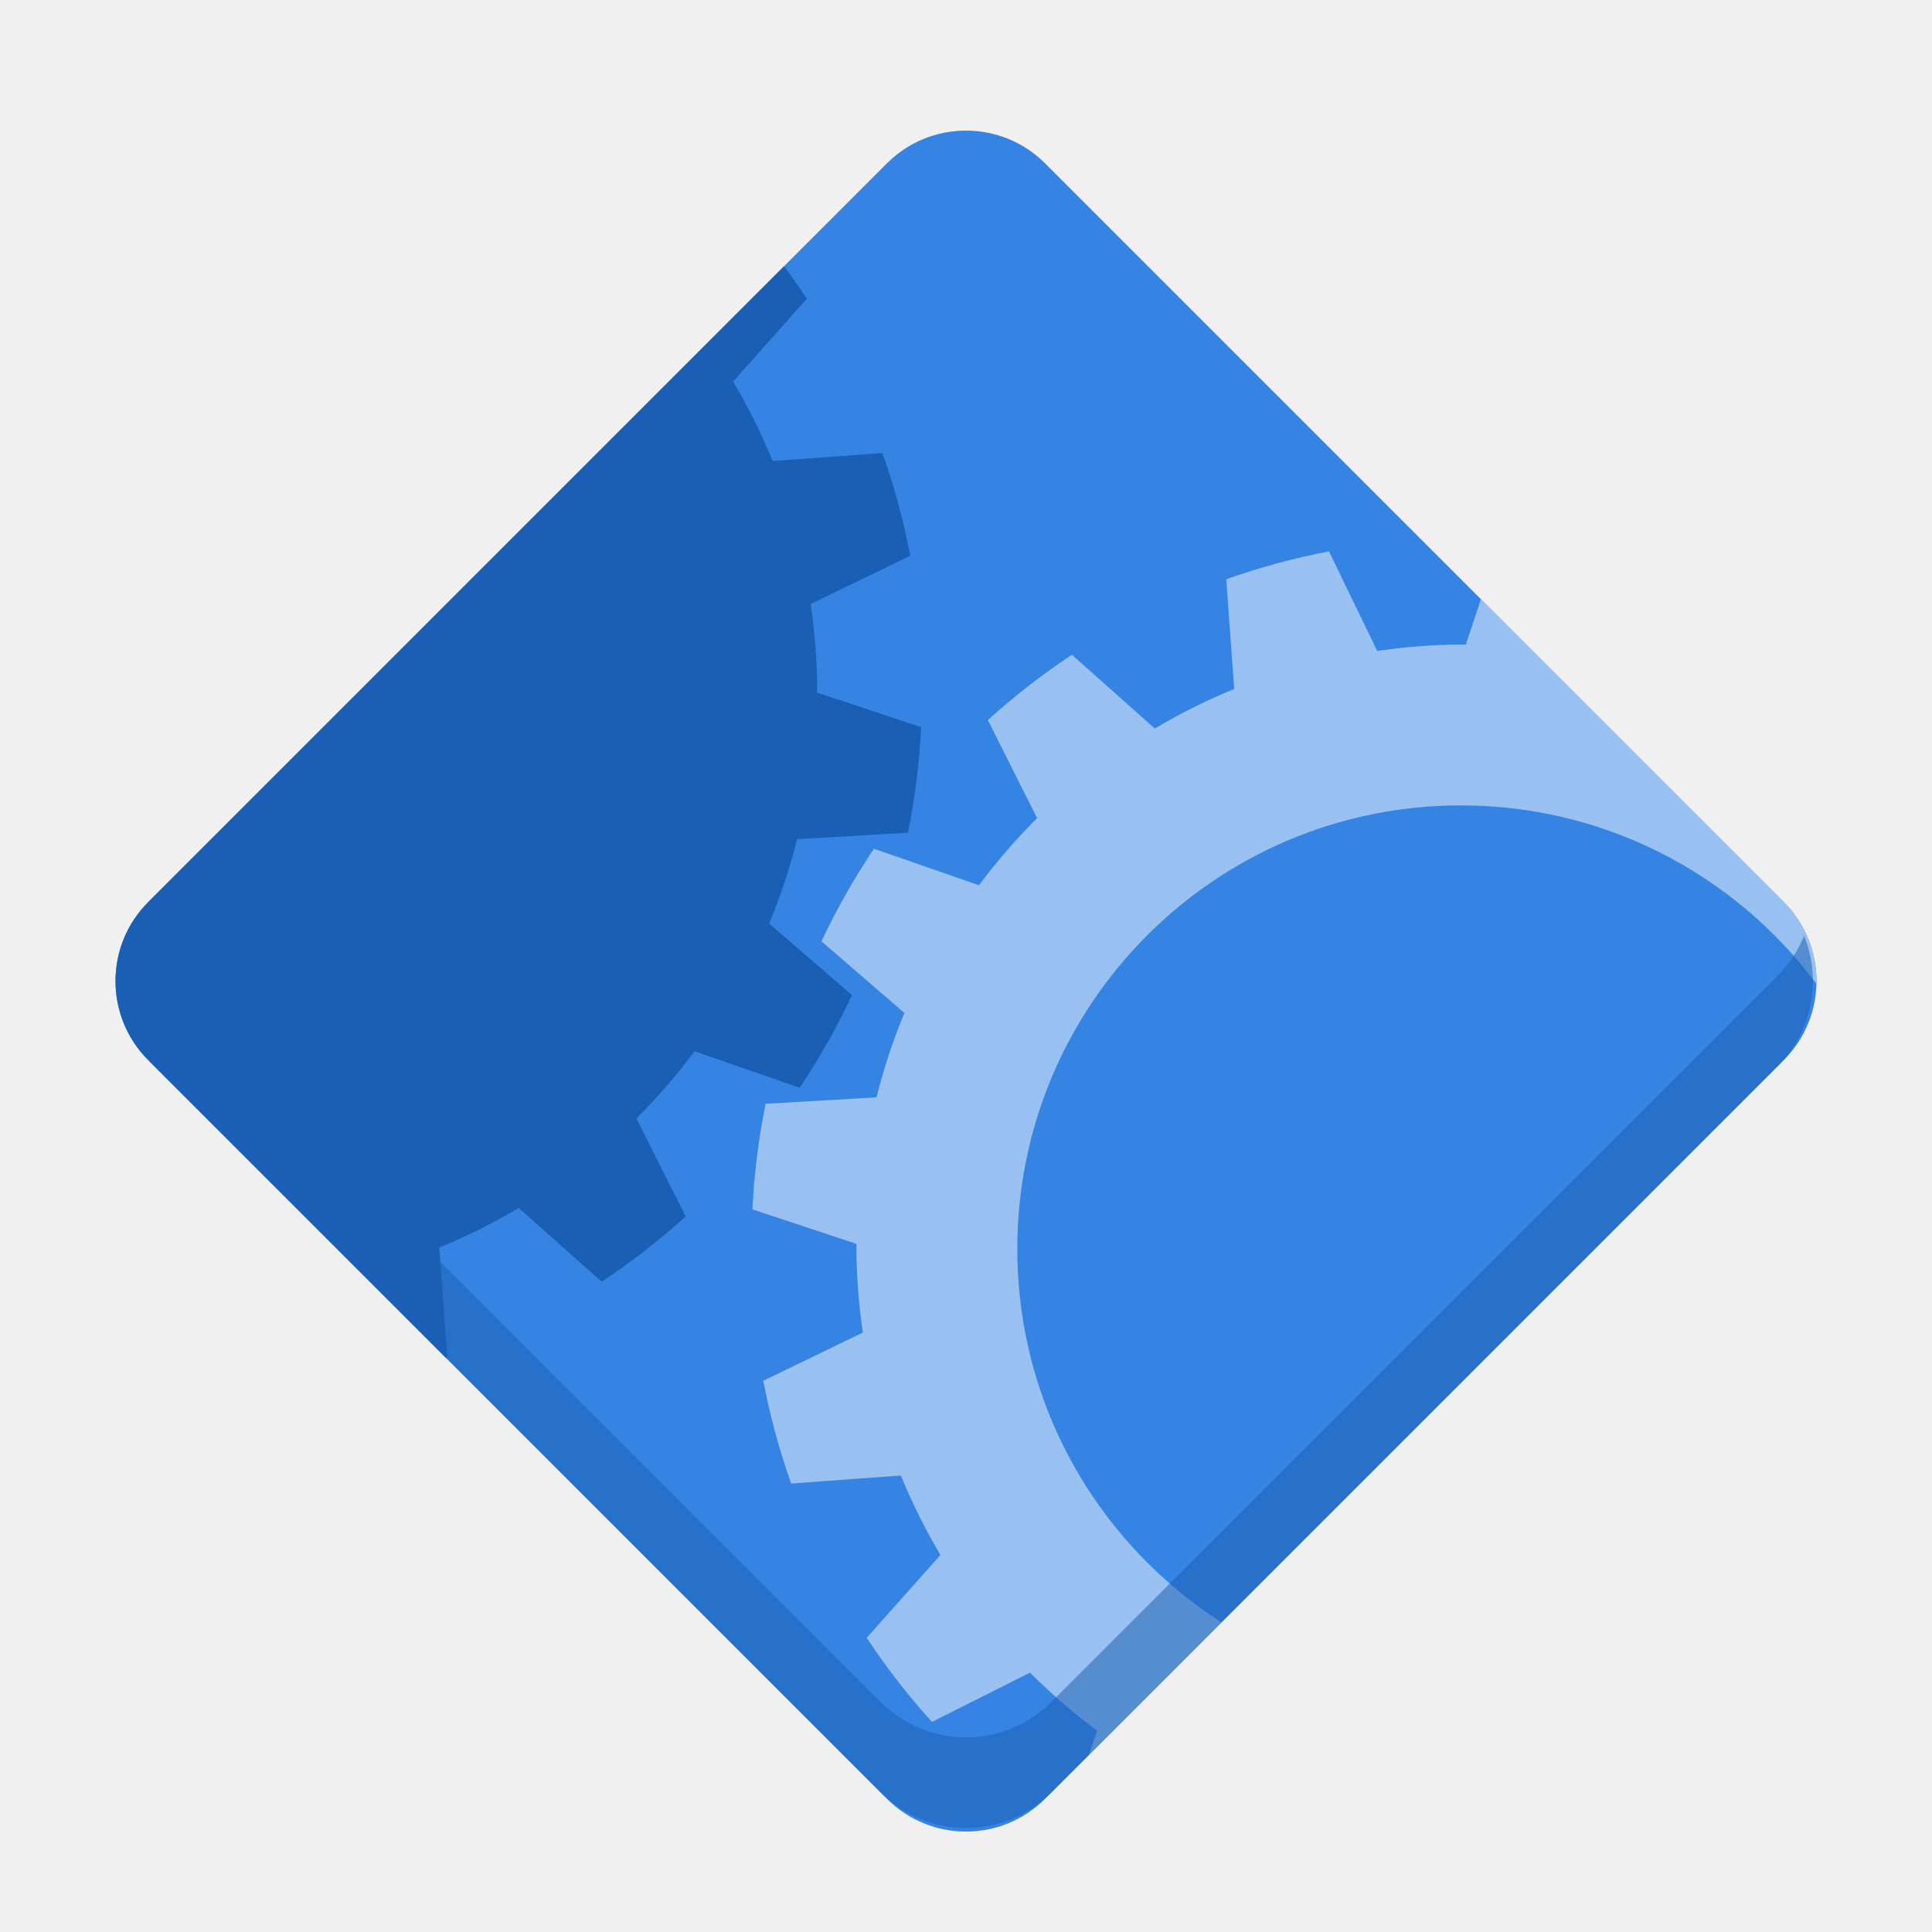
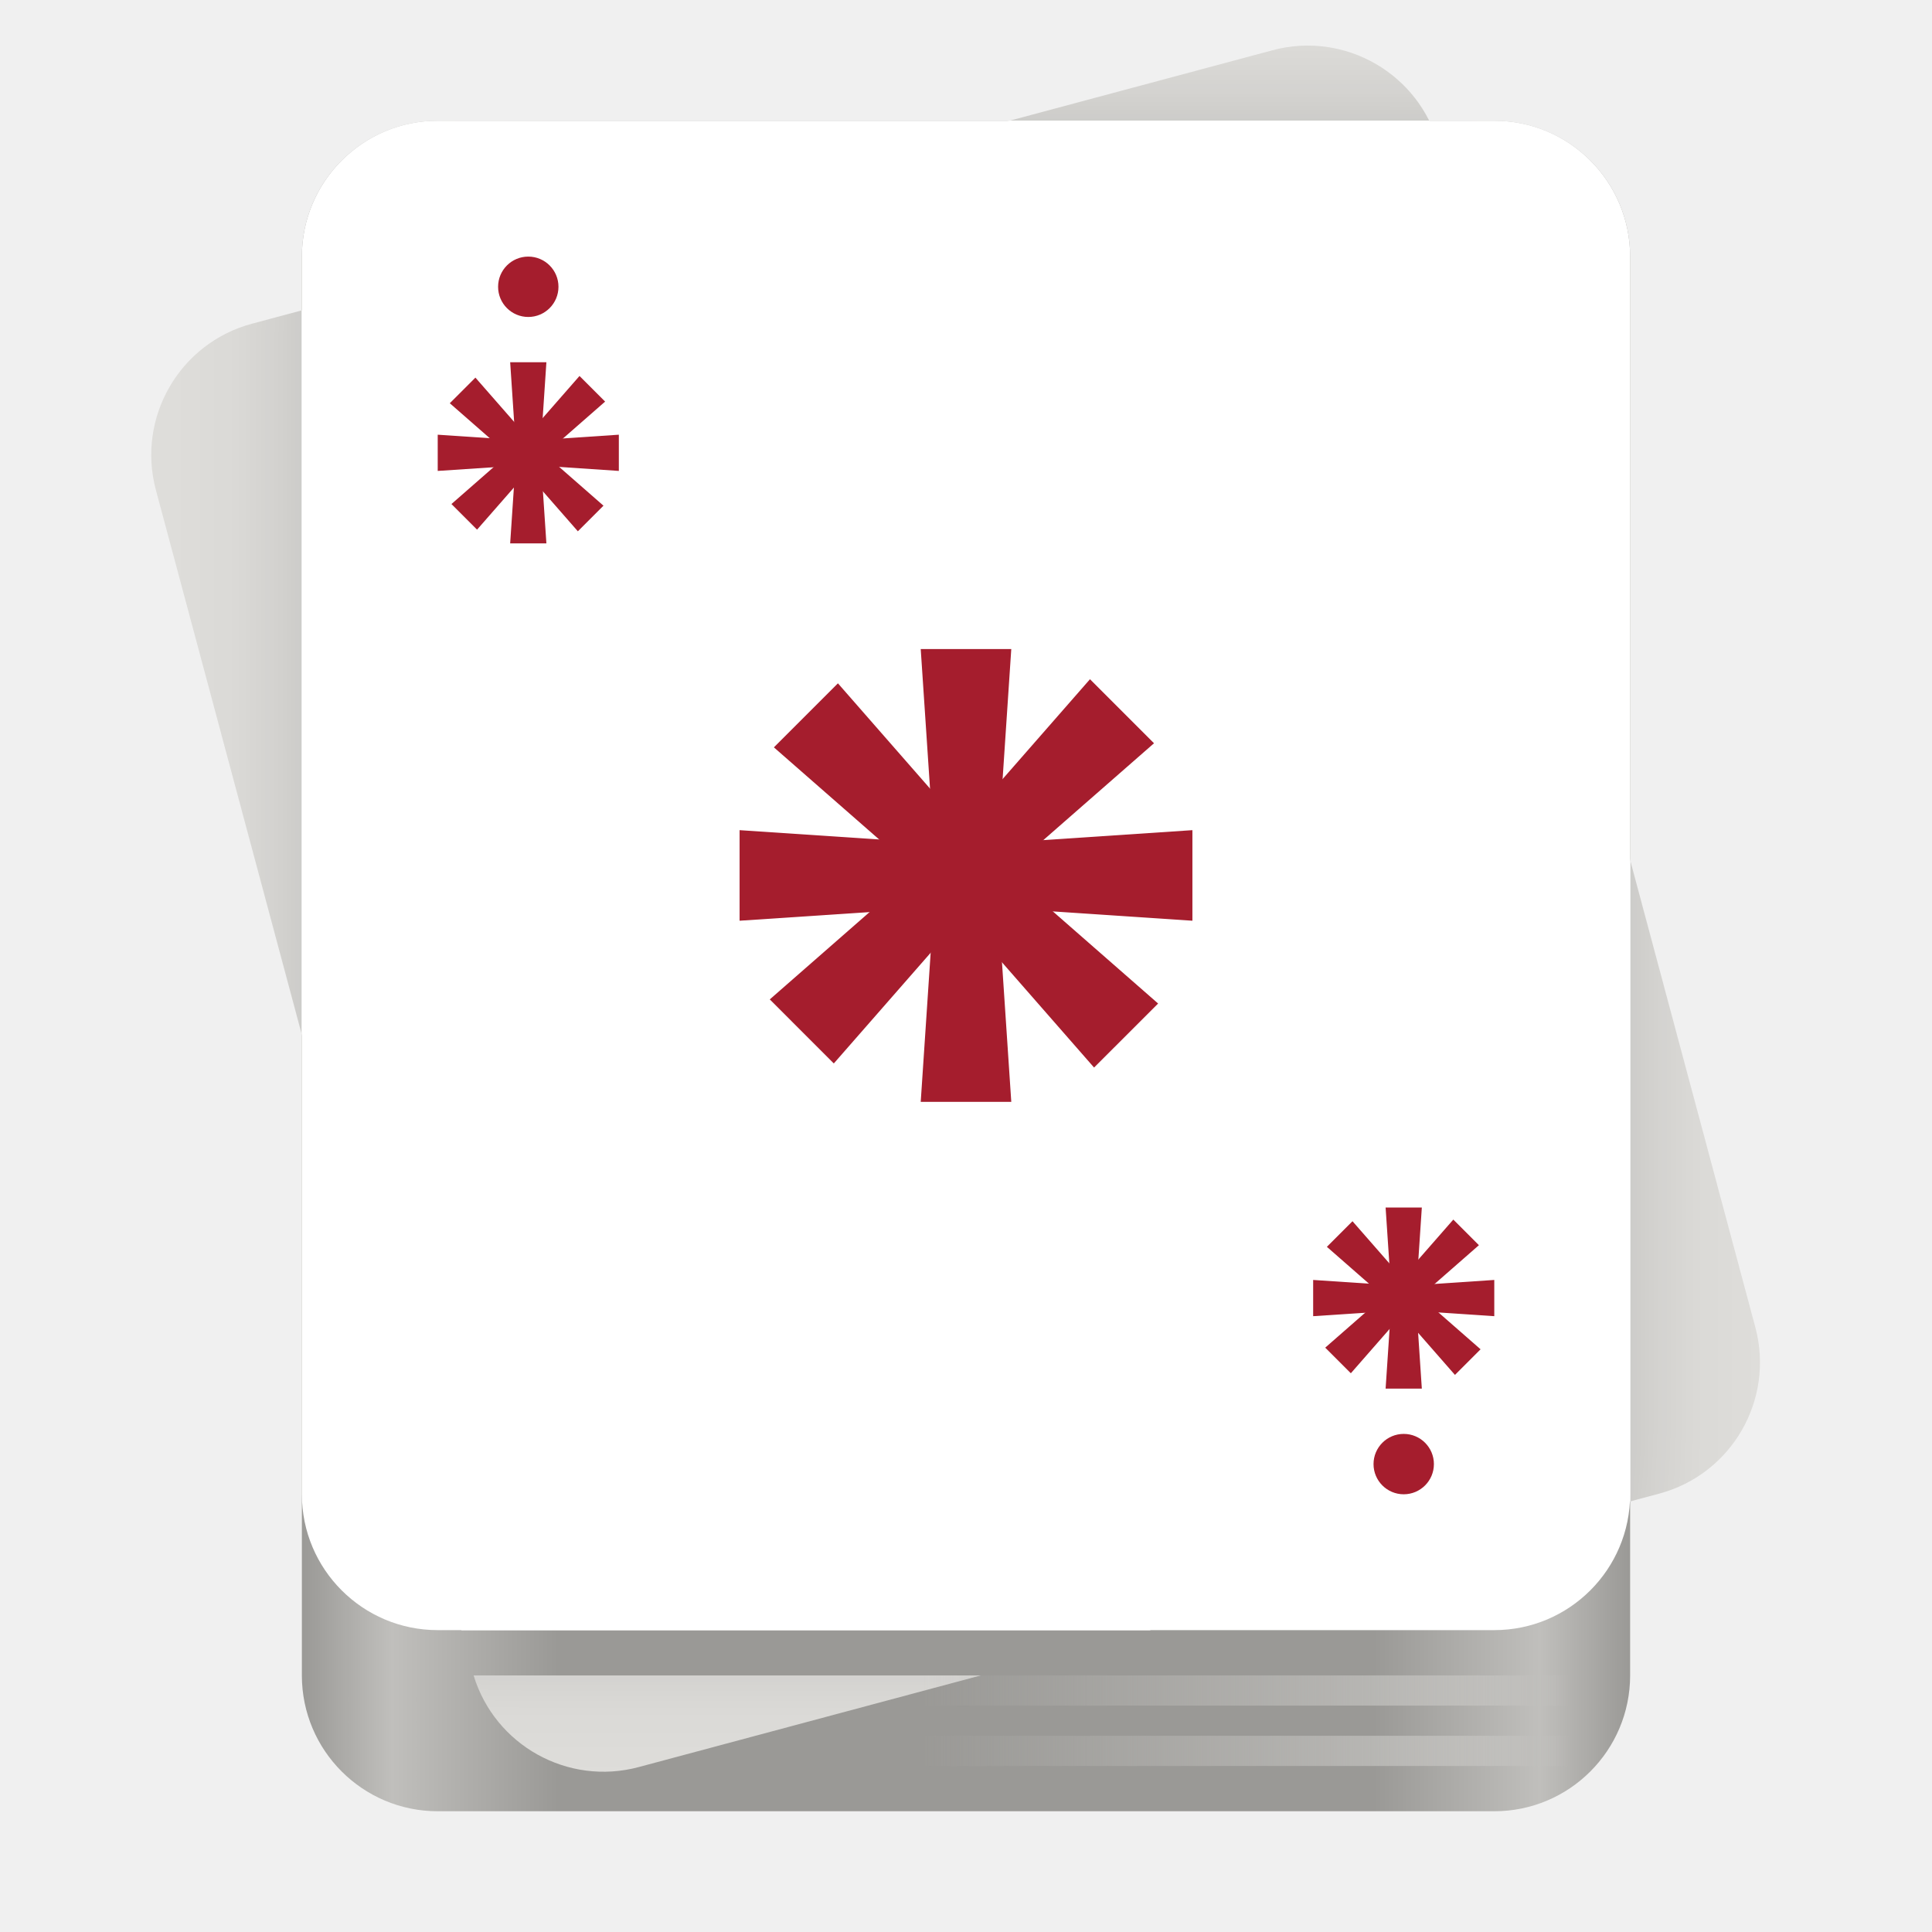
- <svg xmlns="http://www.w3.org/2000/svg" width="33.75mm" height="33.75mm" viewBox="0 0 33.75 33.75" version="1.1" id="svg974">
-   <defs id="defs968">
-     <clipPath clipPathUnits="userSpaceOnUse" id="clipPath18689">
-       <rect clip-path="none" transform="rotate(45)" ry="32" rx="32" y="123.999" x="486.037" height="362.943" width="362.943" id="rect18691" style="display:inline;opacity:1;vector-effect:none;fill:#4a86cf;fill-opacity:1;stroke:none;stroke-width:26.067;stroke-linecap:butt;stroke-linejoin:miter;stroke-miterlimit:4;stroke-dasharray:none;stroke-dashoffset:0;stroke-opacity:1;marker:none;marker-start:none;marker-mid:none;marker-end:none;paint-order:normal;enable-background:new" />
-     </clipPath>
-     <clipPath clipPathUnits="userSpaceOnUse" id="clipPath18689-3">
-       <rect clip-path="none" transform="rotate(45)" ry="32" rx="32" y="123.999" x="486.037" height="362.943" width="362.943" id="rect18691-6" style="display:inline;opacity:1;vector-effect:none;fill:#4a86cf;fill-opacity:1;stroke:none;stroke-width:26.067;stroke-linecap:butt;stroke-linejoin:miter;stroke-miterlimit:4;stroke-dasharray:none;stroke-dashoffset:0;stroke-opacity:1;marker:none;marker-start:none;marker-mid:none;marker-end:none;paint-order:normal;enable-background:new" />
-     </clipPath>
+ <svg xmlns="http://www.w3.org/2000/svg" width="128" height="128" fill="none">
+   <rect x="20" y="8" width="88" height="112" rx="9" fill="url(#a)" />
+   <path fill-rule="evenodd" clip-rule="evenodd" d="M16.693 21.447a9 9 0 0 0-6.364 11.022L30.568 108h45.61l33.753-9.044a9 9 0 0 0 6.364-11.023L95.331 9.693A9 9 0 0 0 84.308 3.33L16.693 21.447ZM64.983 111H31.377a9 9 0 0 0 10.94 6.073L64.982 111Z" fill="#DEDDDA" />
+   <mask id="c" style="mask-type:alpha" maskUnits="userSpaceOnUse" x="10" y="3" width="107" height="115">
+     <path fill-rule="evenodd" clip-rule="evenodd" d="M16.693 21.447a9 9 0 0 0-6.364 11.022L30.568 108h45.61l33.753-9.044a9 9 0 0 0 6.364-11.023L95.331 9.693A9 9 0 0 0 84.308 3.33L16.693 21.447ZM64.983 111H31.377a9 9 0 0 0 10.94 6.073L64.982 111Z" fill="#DEDDDA" />
+   </mask>
+   <g filter="url(#b)" mask="url(#c)">
+     <rect x="20" y="8" width="88" height="101" rx="9" fill="#fff" />
+   </g>
+   <rect x="20" y="8" width="88" height="100" rx="9" fill="#fff" />
+   <path fill-rule="evenodd" clip-rule="evenodd" d="m61 73 1-15-1-15h6l-1 15 1 15h-6Z" fill="#A51D2D" />
+   <path fill-rule="evenodd" clip-rule="evenodd" d="m49 55 15 1 15-1v6l-15-1-15 1v-6Z" fill="#A51D2D" />
+   <path fill-rule="evenodd" clip-rule="evenodd" d="m55.515 45.272 9.9 11.314 11.313 9.9-4.243 4.242-9.9-11.314-11.313-9.9 4.243-4.242Z" fill="#A51D2D" />
+   <path fill-rule="evenodd" clip-rule="evenodd" d="m76.456 49.243-11.314 9.9-9.9 11.313L51 66.213l11.314-9.9L72.214 45l4.242 4.243ZM91.8 92l.4-6-.4-6h2.4l-.4 6 .4 6h-2.4Z" fill="#A51D2D" />
+   <path fill-rule="evenodd" clip-rule="evenodd" d="m87 84.8 6 .4 6-.4v2.4l-6-.4-6 .4v-2.4Z" fill="#A51D2D" />
+   <path fill-rule="evenodd" clip-rule="evenodd" d="m89.606 80.909 3.96 4.525 4.525 3.96-1.697 1.697-3.96-4.525-4.525-3.96 1.697-1.697Z" fill="#A51D2D" />
+   <path fill-rule="evenodd" clip-rule="evenodd" d="m97.982 82.497-4.525 3.96-3.96 4.525-1.697-1.697 4.526-3.96 3.96-4.525 1.696 1.697Z" fill="#A51D2D" />
+   <circle cx="2" cy="2" r="2" transform="matrix(1 0 0 -1 91 99)" fill="#A51D2D" />
+   <path fill-rule="evenodd" clip-rule="evenodd" d="m33.8 24 .4 6-.4 6h2.4l-.4-6 .4-6h-2.4Z" fill="#A51D2D" />
+   <path fill-rule="evenodd" clip-rule="evenodd" d="m29 31.2 6-.4 6 .4v-2.4l-6 .4-6-.4v2.4Z" fill="#A51D2D" />
+   <path fill-rule="evenodd" clip-rule="evenodd" d="m31.606 35.091 3.96-4.525 4.525-3.96-1.697-1.697-3.96 4.525-4.525 3.96 1.697 1.697Z" fill="#A51D2D" />
+   <path fill-rule="evenodd" clip-rule="evenodd" d="m39.982 33.503-4.525-3.96-3.96-4.525-1.697 1.697 4.525 3.96 3.96 4.525 1.697-1.697Z" fill="#A51D2D" />
+   <circle cx="35" cy="19" r="2" fill="#A51D2D" />
+   <path fill="url(#d)" d="M61 111h43v2H61z" />
+   <path fill="url(#e)" d="M61 115h43v2H61z" />
+   <defs>
+     <linearGradient id="a" x1="20" y1="120" x2="108" y2="120" gradientUnits="userSpaceOnUse">
+       <stop stop-color="#9A9996" />
+       <stop offset=".068" stop-color="#C0BFBC" />
+       <stop offset=".193" stop-color="#9A9996" />
+       <stop offset=".807" stop-color="#9A9996" />
+       <stop offset=".932" stop-color="#C0BFBC" />
+       <stop offset="1" stop-color="#9A9996" />
+     </linearGradient>
+     <linearGradient id="d" x1="61" y1="113" x2="104" y2="113" gradientUnits="userSpaceOnUse">
+       <stop stop-color="#C0BFBC" stop-opacity="0" />
+       <stop offset=".917" stop-color="#C0BFBC" />
+       <stop offset="1" stop-color="#C0BFBC" stop-opacity="0" />
+     </linearGradient>
+     <linearGradient id="e" x1="61" y1="117" x2="104" y2="117" gradientUnits="userSpaceOnUse">
+       <stop stop-color="#C0BFBC" stop-opacity="0" />
+       <stop offset=".917" stop-color="#C0BFBC" />
+       <stop offset="1" stop-color="#C0BFBC" stop-opacity="0" />
+     </linearGradient>
+     <filter id="b" x="12" y="0" width="104" height="117" filterUnits="userSpaceOnUse" color-interpolation-filters="sRGB">
+       <feFlood flood-opacity="0" result="BackgroundImageFix" />
+       <feColorMatrix in="SourceAlpha" values="0 0 0 0 0 0 0 0 0 0 0 0 0 0 0 0 0 0 127 0" result="hardAlpha" />
+       <feOffset />
+       <feGaussianBlur stdDeviation="4" />
+       <feComposite in2="hardAlpha" operator="out" />
+       <feColorMatrix values="0 0 0 0 0 0 0 0 0 0 0 0 0 0 0 0 0 0 0.15 0" />
+       <feBlend in2="BackgroundImageFix" result="effect1_dropShadow_1_2" />
+       <feBlend in="SourceGraphic" in2="effect1_dropShadow_1_2" result="shape" />
+     </filter>
  </defs>
-   <g id="layer1" transform="translate(-61.81982,-103.944)">
-     <g transform="matrix(0.2636723,0,0,0.2636723,61.81982,-529.397)" style="display:inline;stroke-width:0.25;enable-background:new" id="g1836">
-       <g transform="matrix(0.25,0,0,0.25,0,2295)" id="g18818" style="stroke-width:0.25">
-         <g style="stroke-width:0.27" transform="matrix(0.9260519,0,0,0.9260519,18.93073,50.87633)" id="g18590">
-           <g style="stroke-width:0.27" id="g18681" clip-path="url(#clipPath18689-3)">
-             <rect style="opacity:1;vector-effect:none;fill:#3584e4;fill-opacity:1;stroke:none;stroke-width:8.221;stroke-linecap:butt;stroke-linejoin:miter;stroke-miterlimit:4;stroke-dasharray:none;stroke-dashoffset:0;stroke-opacity:1;marker:none;marker-start:none;marker-mid:none;marker-end:none;paint-order:normal" id="rect18571" width="424" height="424" x="458.337" y="90.642" rx="10.092" ry="10.092" transform="matrix(0.6052817,0.6052817,-0.6052817,0.6052817,33.44063,99.07363)" clip-path="none" />
-             <circle style="opacity:1;vector-effect:none;fill:#f66151;fill-opacity:1;stroke:none;stroke-width:7.037;stroke-linecap:butt;stroke-linejoin:miter;stroke-miterlimit:4;stroke-dasharray:none;stroke-dashoffset:0;stroke-opacity:1;marker:none;marker-start:none;marker-mid:none;marker-end:none;paint-order:normal" id="path18706" cx="0" cy="0" r="0" transform="translate(0,-212)" />
-             <circle style="opacity:1;vector-effect:none;fill:#f66151;fill-opacity:1;stroke:none;stroke-width:7.037;stroke-linecap:butt;stroke-linejoin:miter;stroke-miterlimit:4;stroke-dasharray:none;stroke-dashoffset:0;stroke-opacity:1;marker:none;marker-start:none;marker-mid:none;marker-end:none;paint-order:normal" id="path18708" cx="0" cy="0" r="0" transform="translate(0,-212)" />
-             <path style="display:inline;opacity:1;vector-effect:none;fill:#98c1f1;fill-opacity:1;stroke:none;stroke-width:7.037;stroke-linecap:butt;stroke-linejoin:miter;stroke-miterlimit:4;stroke-dasharray:none;stroke-dashoffset:0;stroke-opacity:1;marker:none;marker-start:none;marker-mid:none;marker-end:none;paint-order:normal;enable-background:new" d="m 408.92,561.918 -9.886,29.829 a 172.971,172.971 0 0 0 -1.427,-0.071 172.971,172.971 0 0 0 -23.929,1.852 l -13.801,-28.501 a 203.293,203.293 0 0 0 -29.401,7.972 l 2.286,31.405 a 172.971,172.971 0 0 0 -22.732,11.319 l -23.718,-21.103 a 203.293,203.293 0 0 0 -24.059,18.674 l 14.099,28.073 a 172.971,172.971 0 0 0 -16.636,19.211 l -30.058,-10.448 a 203.293,203.293 0 0 0 -15.017,26.488 l 23.73,20.507 a 172.971,172.971 0 0 0 -7.985,24.143 l -31.73,1.849 a 203.293,203.293 0 0 0 -3.778,30.217 l 29.829,9.886 a 172.971,172.971 0 0 0 -0.071,1.427 172.971,172.971 0 0 0 1.852,23.929 l -28.501,13.801 a 203.293,203.293 0 0 0 7.972,29.401 l 31.405,-2.286 a 172.971,172.971 0 0 0 11.319,22.732 l -21.103,23.718 a 203.293,203.293 0 0 0 18.674,24.059 l 28.073,-14.099 a 172.971,172.971 0 0 0 19.211,16.636 l -10.448,30.058 a 203.293,203.293 0 0 0 26.488,15.017 l 20.507,-23.73 a 172.971,172.971 0 0 0 24.143,7.985 l 1.849,31.73 a 203.293,203.293 0 0 0 30.217,3.778 l 9.886,-29.829 a 172.971,172.971 0 0 0 1.427,0.071 172.971,172.971 0 0 0 23.929,-1.852 l 13.801,28.501 a 203.293,203.293 0 0 0 29.401,-7.972 l -2.286,-31.405 a 172.971,172.971 0 0 0 22.732,-11.319 l 23.718,21.103 A 203.293,203.293 0 0 0 532.96,916 l -14.099,-28.073 a 172.971,172.971 0 0 0 16.636,-19.211 l 30.058,10.448 a 203.293,203.293 0 0 0 15.017,-26.488 l -23.73,-20.507 a 172.971,172.971 0 0 0 7.985,-24.143 l 31.73,-1.849 a 203.293,203.293 0 0 0 3.778,-30.217 l -29.829,-9.886 a 172.971,172.971 0 0 0 0.071,-1.427 172.971,172.971 0 0 0 -1.852,-23.929 l 28.501,-13.801 a 203.293,203.293 0 0 0 -7.972,-29.401 l -31.405,2.286 a 172.971,172.971 0 0 0 -11.319,-22.732 l 21.103,-23.718 a 203.293,203.293 0 0 0 -18.674,-24.059 l -28.073,14.099 a 172.971,172.971 0 0 0 -19.211,-16.636 l 10.448,-30.058 A 203.293,203.293 0 0 0 485.636,581.681 l -20.507,23.73 a 172.971,172.971 0 0 0 -24.143,-7.985 l -1.849,-31.73 a 203.293,203.293 0 0 0 -30.217,-3.778 z M 397.607,637.722 A 126.926,126.926 0 0 1 524.532,764.647 126.926,126.926 0 0 1 397.607,891.572 126.926,126.926 0 0 1 270.682,764.647 126.926,126.926 0 0 1 397.607,637.722 Z" id="path18717-4" />
-             <path id="path18758" d="m 51.748,401.284 -9.886,29.829 c -0.476,-0.026 -0.951,-0.05 -1.427,-0.071 -8.01,0.062 -16.005,0.681 -23.929,1.852 L 2.706,404.392 c -9.986,1.918 -19.814,4.583 -29.401,7.972 l 2.286,31.405 c -7.844,3.211 -15.442,6.994 -22.732,11.319 l -23.718,-21.103 c -8.475,5.614 -16.518,11.857 -24.059,18.674 l 14.099,28.073 c -6.009,5.987 -11.569,12.408 -16.636,19.211 l -30.058,-10.448 c -5.661,8.442 -10.68,17.296 -15.017,26.488 l 23.73,20.507 c -3.25,7.841 -5.919,15.91 -7.985,24.143 l -31.73,1.849 c -2.013,9.964 -3.276,20.064 -3.778,30.217 l 29.829,9.886 c -0.026,0.476 -0.05,0.951 -0.071,1.427 0.062,8.01 0.681,16.005 1.852,23.929 l -28.501,13.801 c 1.918,9.986 4.583,19.814 7.972,29.401 l 31.405,-2.286 c 3.211,7.844 6.994,15.442 11.319,22.732 l -21.103,23.718 c 5.614,8.475 11.857,16.518 18.674,24.059 l 28.073,-14.099 c 5.987,6.009 12.408,11.569 19.211,16.636 l -10.448,30.058 c 8.442,5.661 17.296,10.68 26.488,15.017 l 20.507,-23.73 c 7.841,3.25 15.91,5.919 24.143,7.985 l 1.849,31.73 c 9.964,2.013 20.064,3.276 30.217,3.778 l 9.886,-29.829 c 0.476,0.026 0.951,0.05 1.427,0.071 8.01,-0.062 16.005,-0.681 23.929,-1.852 l 13.801,28.501 c 9.986,-1.918 19.814,-4.583 29.401,-7.972 l -2.286,-31.405 c 7.844,-3.211 15.442,-6.994 22.732,-11.319 l 23.718,21.103 c 8.475,-5.614 16.518,-11.857 24.059,-18.674 l -14.099,-28.073 c 6.009,-5.987 11.569,-12.408 16.636,-19.211 l 30.058,10.448 c 5.661,-8.442 10.68,-17.296 15.017,-26.488 l -23.73,-20.507 c 3.25,-7.841 5.919,-15.91 7.985,-24.143 l 31.73,-1.849 c 2.013,-9.964 3.276,-20.064 3.778,-30.217 l -29.829,-9.886 c 0.026,-0.476 0.05,-0.951 0.071,-1.427 -0.062,-8.01 -0.681,-16.005 -1.852,-23.929 l 28.501,-13.801 c -1.918,-9.986 -4.583,-19.814 -7.972,-29.401 l -31.405,2.286 c -3.211,-7.844 -6.994,-15.442 -11.319,-22.732 l 21.103,-23.718 c -5.614,-8.475 -11.857,-16.518 -18.674,-24.059 l -28.073,14.099 c -5.987,-6.009 -12.408,-11.569 -19.211,-16.636 l 10.448,-30.058 c -8.442,-5.661 -17.296,-10.68 -26.488,-15.017 l -20.507,23.73 c -7.841,-3.25 -15.91,-5.919 -24.143,-7.985 l -1.849,-31.73 c -9.964,-2.013 -20.064,-3.276 -30.217,-3.778 z" style="display:inline;opacity:1;vector-effect:none;fill:#1a5fb4;fill-opacity:1;stroke:none;stroke-width:7.037;stroke-linecap:butt;stroke-linejoin:miter;stroke-miterlimit:4;stroke-dasharray:none;stroke-dashoffset:0;stroke-opacity:1;marker:none;marker-start:none;marker-mid:none;marker-end:none;paint-order:normal;enable-background:new" />
-           </g>
-         </g>
-         <path style="display:inline;opacity:0.534;vector-effect:none;fill:#1a5fb4;fill-opacity:1;stroke:none;stroke-width:1.629;stroke-linecap:butt;stroke-linejoin:miter;stroke-miterlimit:4;stroke-dasharray:none;stroke-dashoffset:0;stroke-opacity:1;marker:none;marker-start:none;marker-mid:none;marker-end:none;paint-order:normal;enable-background:new" clip-path="none" d="m 8.477,2676 c -1.171,2.887 -0.583,6.308 1.766,8.656 l 48.102,48.102 c 3.134,3.134 8.179,3.134 11.312,0 l 48.102,-48.102 c 2.348,-2.348 2.937,-5.77 1.766,-8.656 -0.392,0.966 -0.98,1.871 -1.766,2.656 l -48.102,48.102 c -3.134,3.134 -8.179,3.134 -11.312,0 L 10.242,2678.656 C 9.457,2677.871 8.868,2676.965 8.477,2676 Z" transform="matrix(4,0,0,4,0,-10028)" id="rect18571-6" />
-       </g>
-       <rect y="2402" x="-1.5000001e-06" height="128" width="128" id="rect9125-7-2" style="display:inline;opacity:1;vector-effect:none;fill:none;fill-opacity:1;stroke:none;stroke-width:1.25;stroke-linecap:butt;stroke-linejoin:miter;stroke-miterlimit:4;stroke-dasharray:none;stroke-dashoffset:0;stroke-opacity:1;marker:none;marker-start:none;marker-mid:none;marker-end:none;paint-order:normal;enable-background:new" />
-     </g>
-   </g>
</svg>
